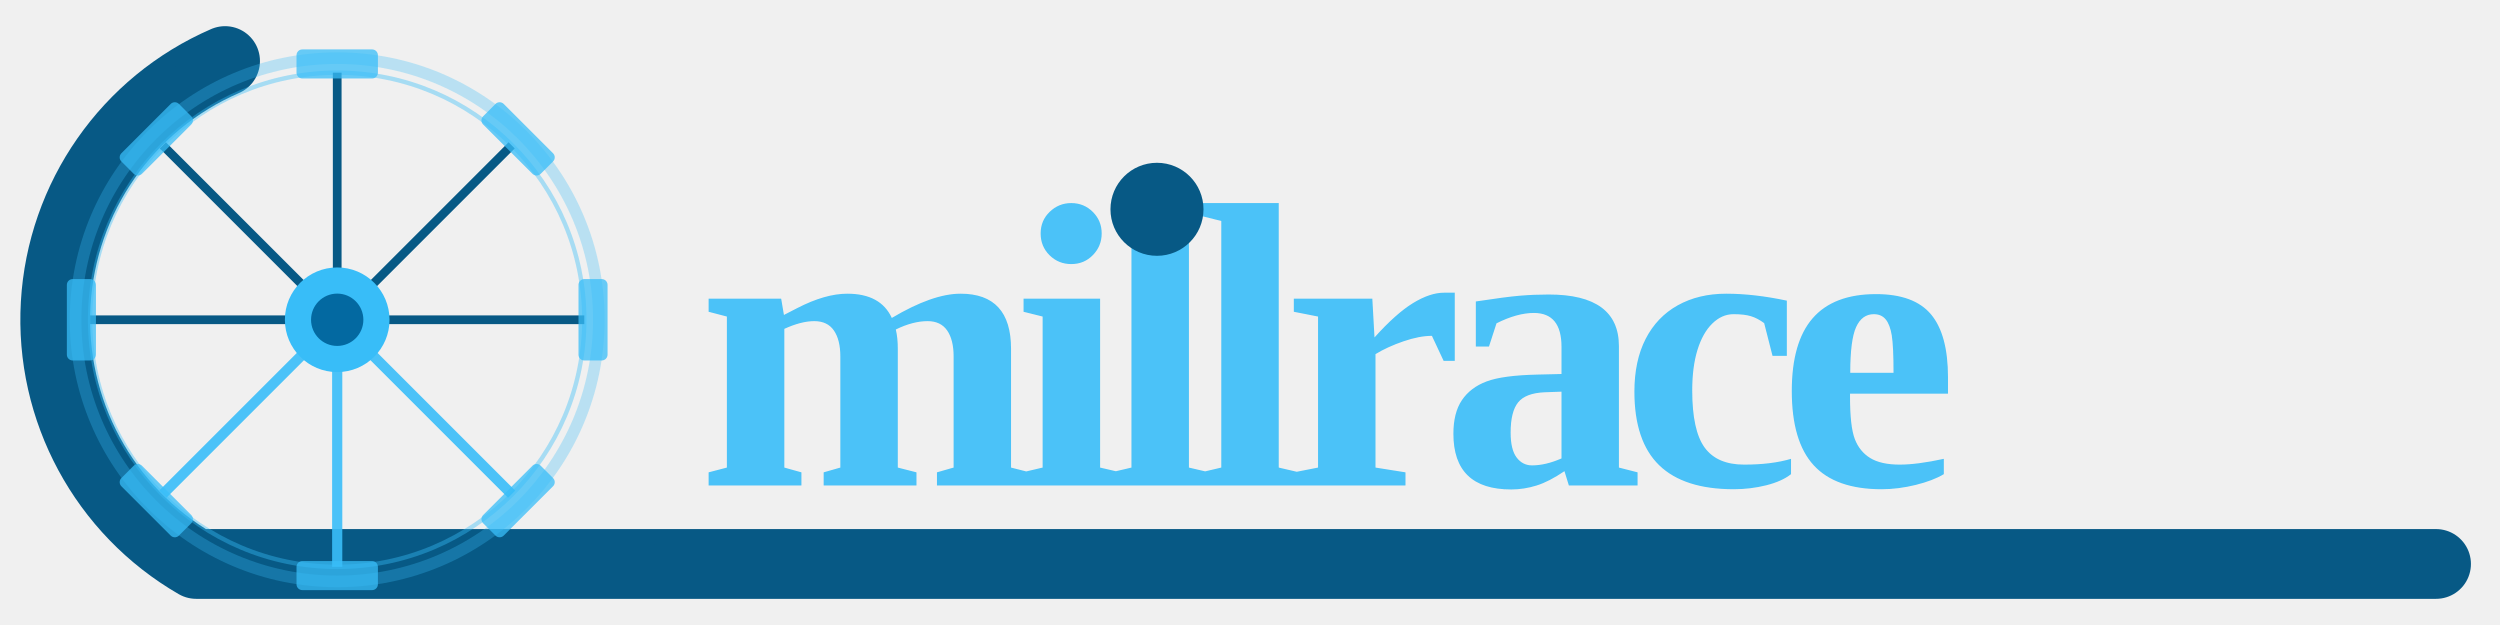
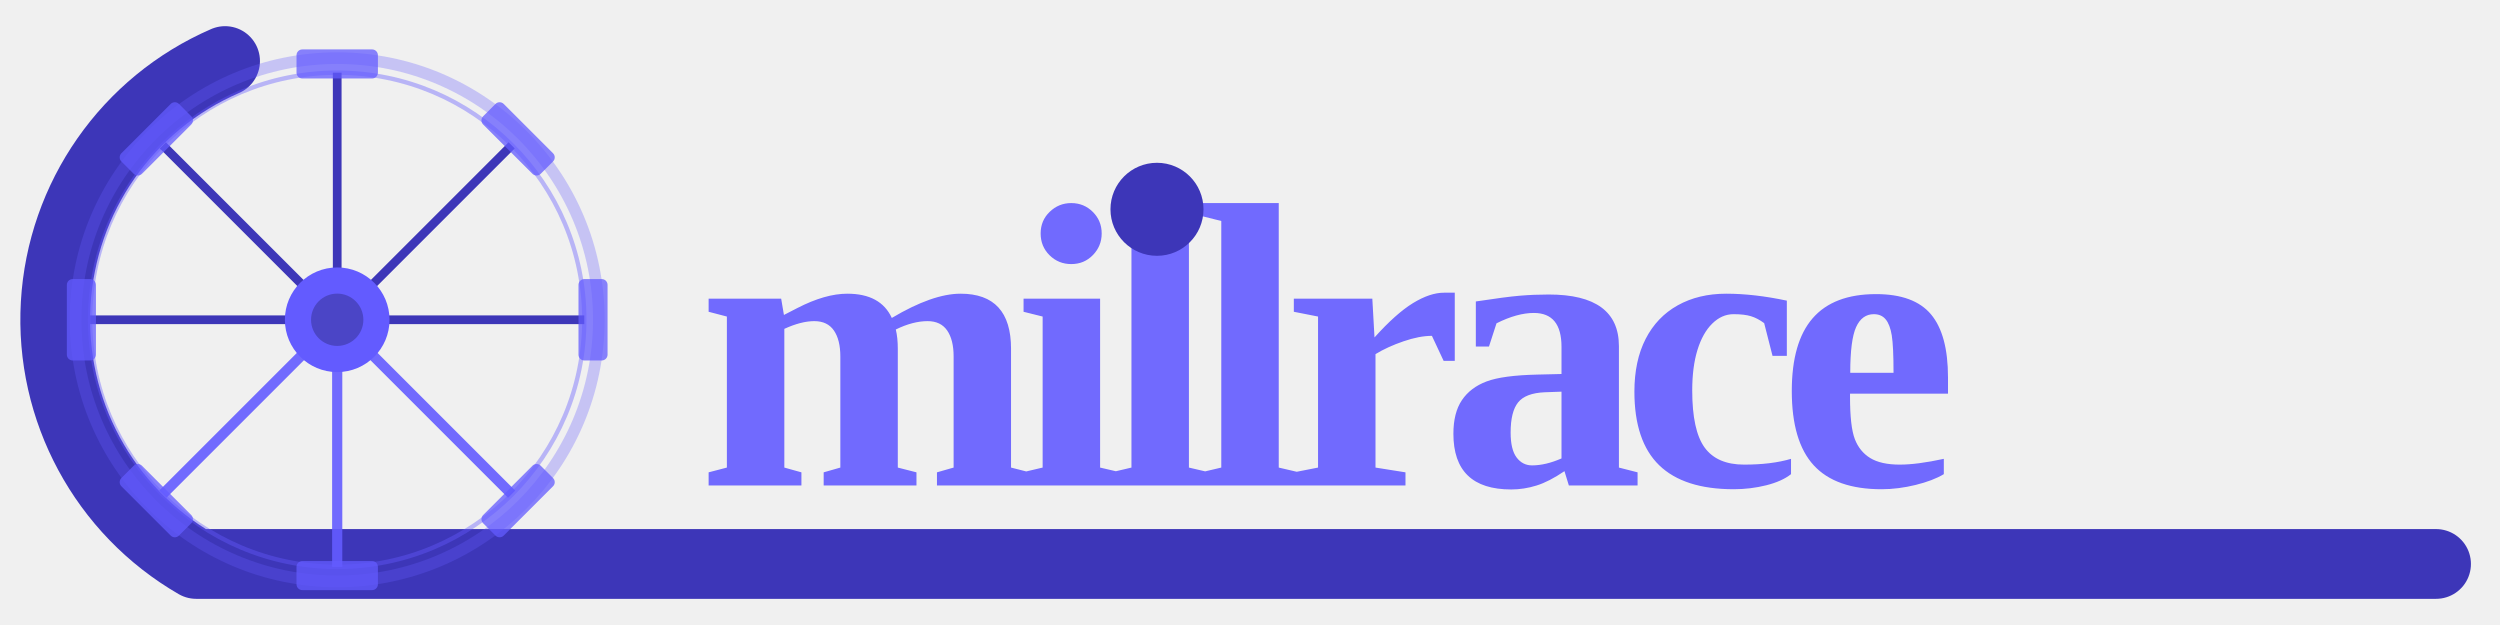
<svg xmlns="http://www.w3.org/2000/svg" width="100%" viewBox="-8 40 860 215" role="img">
  <defs>
    <mask id="imagine-text-gaps-kd530b" maskUnits="userSpaceOnUse">
      <rect x="-8" y="40" width="933" height="215" fill="white" />
      <rect x="218" y="77" width="662" height="163" fill="black" rx="2" />
    </mask>
  </defs>
  <g id="millrace-channel" aria-hidden="true">
-     <path d="M 69.425 61 A 97 97 0 0 0 59.492 234 L 830 234" fill="none" stroke="#075985" stroke-width="24" stroke-linecap="round" stroke-linejoin="round" style="fill:none;stroke:rgb(7, 89, 133);color:rgb(255, 255, 255);stroke-width:24px;stroke-linecap:round;stroke-linejoin:round;font-family:&quot;Anthropic Sans&quot;, -apple-system, &quot;system-ui&quot;, &quot;Segoe UI&quot;, sans-serif;font-size:16px;font-weight:400;text-anchor:start;dominant-baseline:auto" />
-     <path d="M 69.425 61 A 97 97 0 0 0 59.492 234" fill="none" stroke="#075985" stroke-width="14" stroke-dasharray="12 6" stroke-linecap="round" style="fill:none;stroke:rgb(7, 89, 133);color:rgb(255, 255, 255);stroke-width:14px;stroke-dasharray:12px, 6px;stroke-linecap:round;stroke-linejoin:miter;font-family:&quot;Anthropic Sans&quot;, -apple-system, &quot;system-ui&quot;, &quot;Segoe UI&quot;, sans-serif;font-size:16px;font-weight:400;text-anchor:start;dominant-baseline:auto" />
-     <line x1="59.492" y1="234" x2="830" y2="234" stroke="#075985" stroke-width="14" stroke-dasharray="12 6" stroke-linecap="round" mask="url(#imagine-text-gaps-kd530b)" style="fill:none;stroke:rgb(7, 89, 133);color:rgb(255, 255, 255);stroke-width:14px;stroke-dasharray:12px, 6px;stroke-linecap:round;stroke-linejoin:miter;font-family:&quot;Anthropic Sans&quot;, -apple-system, &quot;system-ui&quot;, &quot;Segoe UI&quot;, sans-serif;font-size:16px;font-weight:400;text-anchor:start;dominant-baseline:auto" />
+     <path d="M 69.425 61 A 97 97 0 0 0 59.492 234 L 830 234" fill="none" stroke="#3d36b8" stroke-width="24" stroke-linecap="round" stroke-linejoin="round" style="fill:none;stroke:rgb(61, 54, 184);color:rgb(255, 255, 255);stroke-width:24px;stroke-linecap:round;stroke-linejoin:round;font-family:&quot;Anthropic Sans&quot;, -apple-system, &quot;system-ui&quot;, &quot;Segoe UI&quot;, sans-serif;font-size:16px;font-weight:400;text-anchor:start;dominant-baseline:auto" />
+     <path d="M 69.425 61 A 97 97 0 0 0 59.492 234" fill="none" stroke="#3d36b8" stroke-width="14" stroke-dasharray="12 6" stroke-linecap="round" style="fill:none;stroke:rgb(61, 54, 184);color:rgb(255, 255, 255);stroke-width:14px;stroke-dasharray:12px, 6px;stroke-linecap:round;stroke-linejoin:miter;font-family:&quot;Anthropic Sans&quot;, -apple-system, &quot;system-ui&quot;, &quot;Segoe UI&quot;, sans-serif;font-size:16px;font-weight:400;text-anchor:start;dominant-baseline:auto" />
+     <line x1="59.492" y1="234" x2="830" y2="234" stroke="#3d36b8" stroke-width="14" stroke-dasharray="12 6" stroke-linecap="round" mask="url(#imagine-text-gaps-kd530b)" style="fill:none;stroke:rgb(61, 54, 184);color:rgb(255, 255, 255);stroke-width:14px;stroke-dasharray:12px, 6px;stroke-linecap:round;stroke-linejoin:miter;font-family:&quot;Anthropic Sans&quot;, -apple-system, &quot;system-ui&quot;, &quot;Segoe UI&quot;, sans-serif;font-size:16px;font-weight:400;text-anchor:start;dominant-baseline:auto" />
  </g>
  <g style="fill:rgb(0, 0, 0);stroke:none;color:rgb(255, 255, 255);stroke-width:1px;stroke-linecap:butt;stroke-linejoin:miter;opacity:1;font-family:&quot;Anthropic Sans&quot;, -apple-system, &quot;system-ui&quot;, &quot;Segoe UI&quot;, sans-serif;font-size:16px;font-weight:400;text-anchor:start;dominant-baseline:auto">
-     <circle cx="108" cy="150" r="90" fill="none" stroke="#38bdf8" stroke-width="4" opacity="0.3" style="fill:none;stroke:rgb(56, 189, 248);color:rgb(255, 255, 255);stroke-width:4px;stroke-linecap:butt;stroke-linejoin:miter;opacity:0.3;font-family:&quot;Anthropic Sans&quot;, -apple-system, &quot;system-ui&quot;, &quot;Segoe UI&quot;, sans-serif;font-size:16px;font-weight:400;text-anchor:start;dominant-baseline:auto" />
-     <circle cx="108" cy="150" r="85" fill="none" stroke="#38bdf8" stroke-width="1.5" opacity="0.4" style="fill:none;stroke:rgb(56, 189, 248);color:rgb(255, 255, 255);stroke-width:1.5px;stroke-linecap:butt;stroke-linejoin:miter;opacity:0.4;font-family:&quot;Anthropic Sans&quot;, -apple-system, &quot;system-ui&quot;, &quot;Segoe UI&quot;, sans-serif;font-size:16px;font-weight:400;text-anchor:start;dominant-baseline:auto" />
-     <g stroke="#075985" stroke-width="3" style="fill:rgb(0, 0, 0);stroke:rgb(7, 89, 133);color:rgb(255, 255, 255);stroke-width:3px;stroke-linecap:butt;stroke-linejoin:miter;opacity:1;font-family:&quot;Anthropic Sans&quot;, -apple-system, &quot;system-ui&quot;, &quot;Segoe UI&quot;, sans-serif;font-size:16px;font-weight:400;text-anchor:start;dominant-baseline:auto">
-       <line x1="108" y1="150" x2="108" y2="65" style="fill:rgb(0, 0, 0);stroke:rgb(7, 89, 133);color:rgb(255, 255, 255);stroke-width:3px;stroke-linecap:butt;stroke-linejoin:miter;opacity:1;font-family:&quot;Anthropic Sans&quot;, -apple-system, &quot;system-ui&quot;, &quot;Segoe UI&quot;, sans-serif;font-size:16px;font-weight:400;text-anchor:start;dominant-baseline:auto" />
-       <line x1="108" y1="150" x2="168" y2="90" style="fill:rgb(0, 0, 0);stroke:rgb(7, 89, 133);color:rgb(255, 255, 255);stroke-width:3px;stroke-linecap:butt;stroke-linejoin:miter;opacity:1;font-family:&quot;Anthropic Sans&quot;, -apple-system, &quot;system-ui&quot;, &quot;Segoe UI&quot;, sans-serif;font-size:16px;font-weight:400;text-anchor:start;dominant-baseline:auto" />
-       <line x1="108" y1="150" x2="193" y2="150" style="fill:rgb(0, 0, 0);stroke:rgb(7, 89, 133);color:rgb(255, 255, 255);stroke-width:3px;stroke-linecap:butt;stroke-linejoin:miter;opacity:1;font-family:&quot;Anthropic Sans&quot;, -apple-system, &quot;system-ui&quot;, &quot;Segoe UI&quot;, sans-serif;font-size:16px;font-weight:400;text-anchor:start;dominant-baseline:auto" />
-       <line x1="108" y1="150" x2="23" y2="150" style="fill:rgb(0, 0, 0);stroke:rgb(7, 89, 133);color:rgb(255, 255, 255);stroke-width:3px;stroke-linecap:butt;stroke-linejoin:miter;opacity:1;font-family:&quot;Anthropic Sans&quot;, -apple-system, &quot;system-ui&quot;, &quot;Segoe UI&quot;, sans-serif;font-size:16px;font-weight:400;text-anchor:start;dominant-baseline:auto" />
-       <line x1="108" y1="150" x2="48" y2="90" style="fill:rgb(0, 0, 0);stroke:rgb(7, 89, 133);color:rgb(255, 255, 255);stroke-width:3px;stroke-linecap:butt;stroke-linejoin:miter;opacity:1;font-family:&quot;Anthropic Sans&quot;, -apple-system, &quot;system-ui&quot;, &quot;Segoe UI&quot;, sans-serif;font-size:16px;font-weight:400;text-anchor:start;dominant-baseline:auto" />
+     <circle cx="108" cy="150" r="90" fill="none" stroke="#635bff" stroke-width="4" opacity="0.3" style="fill:none;stroke:rgb(99, 91, 255);color:rgb(255, 255, 255);stroke-width:4px;stroke-linecap:butt;stroke-linejoin:miter;opacity:0.3;font-family:&quot;Anthropic Sans&quot;, -apple-system, &quot;system-ui&quot;, &quot;Segoe UI&quot;, sans-serif;font-size:16px;font-weight:400;text-anchor:start;dominant-baseline:auto" />
+     <circle cx="108" cy="150" r="85" fill="none" stroke="#635bff" stroke-width="1.5" opacity="0.4" style="fill:none;stroke:rgb(99, 91, 255);color:rgb(255, 255, 255);stroke-width:1.5px;stroke-linecap:butt;stroke-linejoin:miter;opacity:0.4;font-family:&quot;Anthropic Sans&quot;, -apple-system, &quot;system-ui&quot;, &quot;Segoe UI&quot;, sans-serif;font-size:16px;font-weight:400;text-anchor:start;dominant-baseline:auto" />
+     <g stroke="#3d36b8" stroke-width="3" style="fill:rgb(0, 0, 0);stroke:rgb(61, 54, 184);color:rgb(255, 255, 255);stroke-width:3px;stroke-linecap:butt;stroke-linejoin:miter;opacity:1;font-family:&quot;Anthropic Sans&quot;, -apple-system, &quot;system-ui&quot;, &quot;Segoe UI&quot;, sans-serif;font-size:16px;font-weight:400;text-anchor:start;dominant-baseline:auto">
+       <line x1="108" y1="150" x2="108" y2="65" style="fill:rgb(0, 0, 0);stroke:rgb(61, 54, 184);color:rgb(255, 255, 255);stroke-width:3px;stroke-linecap:butt;stroke-linejoin:miter;opacity:1;font-family:&quot;Anthropic Sans&quot;, -apple-system, &quot;system-ui&quot;, &quot;Segoe UI&quot;, sans-serif;font-size:16px;font-weight:400;text-anchor:start;dominant-baseline:auto" />
+       <line x1="108" y1="150" x2="168" y2="90" style="fill:rgb(0, 0, 0);stroke:rgb(61, 54, 184);color:rgb(255, 255, 255);stroke-width:3px;stroke-linecap:butt;stroke-linejoin:miter;opacity:1;font-family:&quot;Anthropic Sans&quot;, -apple-system, &quot;system-ui&quot;, &quot;Segoe UI&quot;, sans-serif;font-size:16px;font-weight:400;text-anchor:start;dominant-baseline:auto" />
+       <line x1="108" y1="150" x2="193" y2="150" style="fill:rgb(0, 0, 0);stroke:rgb(61, 54, 184);color:rgb(255, 255, 255);stroke-width:3px;stroke-linecap:butt;stroke-linejoin:miter;opacity:1;font-family:&quot;Anthropic Sans&quot;, -apple-system, &quot;system-ui&quot;, &quot;Segoe UI&quot;, sans-serif;font-size:16px;font-weight:400;text-anchor:start;dominant-baseline:auto" />
+       <line x1="108" y1="150" x2="23" y2="150" style="fill:rgb(0, 0, 0);stroke:rgb(61, 54, 184);color:rgb(255, 255, 255);stroke-width:3px;stroke-linecap:butt;stroke-linejoin:miter;opacity:1;font-family:&quot;Anthropic Sans&quot;, -apple-system, &quot;system-ui&quot;, &quot;Segoe UI&quot;, sans-serif;font-size:16px;font-weight:400;text-anchor:start;dominant-baseline:auto" />
+       <line x1="108" y1="150" x2="48" y2="90" style="fill:rgb(0, 0, 0);stroke:rgb(61, 54, 184);color:rgb(255, 255, 255);stroke-width:3px;stroke-linecap:butt;stroke-linejoin:miter;opacity:1;font-family:&quot;Anthropic Sans&quot;, -apple-system, &quot;system-ui&quot;, &quot;Segoe UI&quot;, sans-serif;font-size:16px;font-weight:400;text-anchor:start;dominant-baseline:auto" />
    </g>
-     <g stroke="#38bdf8" stroke-width="3.5" opacity="0.9" style="fill:rgb(0, 0, 0);stroke:rgb(56, 189, 248);color:rgb(255, 255, 255);stroke-width:3.5px;stroke-linecap:butt;stroke-linejoin:miter;opacity:0.9;font-family:&quot;Anthropic Sans&quot;, -apple-system, &quot;system-ui&quot;, &quot;Segoe UI&quot;, sans-serif;font-size:16px;font-weight:400;text-anchor:start;dominant-baseline:auto">
-       <line x1="108" y1="150" x2="168" y2="210" style="fill:rgb(0, 0, 0);stroke:rgb(56, 189, 248);color:rgb(255, 255, 255);stroke-width:3.5px;stroke-linecap:butt;stroke-linejoin:miter;opacity:1;font-family:&quot;Anthropic Sans&quot;, -apple-system, &quot;system-ui&quot;, &quot;Segoe UI&quot;, sans-serif;font-size:16px;font-weight:400;text-anchor:start;dominant-baseline:auto" />
-       <line x1="108" y1="150" x2="108" y2="235" style="fill:rgb(0, 0, 0);stroke:rgb(56, 189, 248);color:rgb(255, 255, 255);stroke-width:3.5px;stroke-linecap:butt;stroke-linejoin:miter;opacity:1;font-family:&quot;Anthropic Sans&quot;, -apple-system, &quot;system-ui&quot;, &quot;Segoe UI&quot;, sans-serif;font-size:16px;font-weight:400;text-anchor:start;dominant-baseline:auto" />
-       <line x1="108" y1="150" x2="48" y2="210" style="fill:rgb(0, 0, 0);stroke:rgb(56, 189, 248);color:rgb(255, 255, 255);stroke-width:3.5px;stroke-linecap:butt;stroke-linejoin:miter;opacity:1;font-family:&quot;Anthropic Sans&quot;, -apple-system, &quot;system-ui&quot;, &quot;Segoe UI&quot;, sans-serif;font-size:16px;font-weight:400;text-anchor:start;dominant-baseline:auto" />
+     <g stroke="#635bff" stroke-width="3.5" opacity="0.9" style="fill:rgb(0, 0, 0);stroke:rgb(99, 91, 255);color:rgb(255, 255, 255);stroke-width:3.5px;stroke-linecap:butt;stroke-linejoin:miter;opacity:0.9;font-family:&quot;Anthropic Sans&quot;, -apple-system, &quot;system-ui&quot;, &quot;Segoe UI&quot;, sans-serif;font-size:16px;font-weight:400;text-anchor:start;dominant-baseline:auto">
+       <line x1="108" y1="150" x2="168" y2="210" style="fill:rgb(0, 0, 0);stroke:rgb(99, 91, 255);color:rgb(255, 255, 255);stroke-width:3.5px;stroke-linecap:butt;stroke-linejoin:miter;opacity:1;font-family:&quot;Anthropic Sans&quot;, -apple-system, &quot;system-ui&quot;, &quot;Segoe UI&quot;, sans-serif;font-size:16px;font-weight:400;text-anchor:start;dominant-baseline:auto" />
+       <line x1="108" y1="150" x2="108" y2="235" style="fill:rgb(0, 0, 0);stroke:rgb(99, 91, 255);color:rgb(255, 255, 255);stroke-width:3.5px;stroke-linecap:butt;stroke-linejoin:miter;opacity:1;font-family:&quot;Anthropic Sans&quot;, -apple-system, &quot;system-ui&quot;, &quot;Segoe UI&quot;, sans-serif;font-size:16px;font-weight:400;text-anchor:start;dominant-baseline:auto" />
+       <line x1="108" y1="150" x2="48" y2="210" style="fill:rgb(0, 0, 0);stroke:rgb(99, 91, 255);color:rgb(255, 255, 255);stroke-width:3.5px;stroke-linecap:butt;stroke-linejoin:miter;opacity:1;font-family:&quot;Anthropic Sans&quot;, -apple-system, &quot;system-ui&quot;, &quot;Segoe UI&quot;, sans-serif;font-size:16px;font-weight:400;text-anchor:start;dominant-baseline:auto" />
    </g>
-     <g fill="#38bdf8" opacity="0.75" style="fill:rgb(56, 189, 248);stroke:none;color:rgb(255, 255, 255);stroke-width:1px;stroke-linecap:butt;stroke-linejoin:miter;opacity:0.75;font-family:&quot;Anthropic Sans&quot;, -apple-system, &quot;system-ui&quot;, &quot;Segoe UI&quot;, sans-serif;font-size:16px;font-weight:400;text-anchor:start;dominant-baseline:auto">
-       <rect x="94" y="57" width="28" height="10" rx="2" transform="rotate(0 108 150)" style="fill:rgb(56, 189, 248);stroke:none;color:rgb(255, 255, 255);stroke-width:1px;stroke-linecap:butt;stroke-linejoin:miter;opacity:1;font-family:&quot;Anthropic Sans&quot;, -apple-system, &quot;system-ui&quot;, &quot;Segoe UI&quot;, sans-serif;font-size:16px;font-weight:400;text-anchor:start;dominant-baseline:auto" />
-       <rect x="94" y="57" width="28" height="10" rx="2" transform="rotate(45 108 150)" style="fill:rgb(56, 189, 248);stroke:none;color:rgb(255, 255, 255);stroke-width:1px;stroke-linecap:butt;stroke-linejoin:miter;opacity:1;font-family:&quot;Anthropic Sans&quot;, -apple-system, &quot;system-ui&quot;, &quot;Segoe UI&quot;, sans-serif;font-size:16px;font-weight:400;text-anchor:start;dominant-baseline:auto" />
-       <rect x="94" y="57" width="28" height="10" rx="2" transform="rotate(90 108 150)" style="fill:rgb(56, 189, 248);stroke:none;color:rgb(255, 255, 255);stroke-width:1px;stroke-linecap:butt;stroke-linejoin:miter;opacity:1;font-family:&quot;Anthropic Sans&quot;, -apple-system, &quot;system-ui&quot;, &quot;Segoe UI&quot;, sans-serif;font-size:16px;font-weight:400;text-anchor:start;dominant-baseline:auto" />
-       <rect x="94" y="57" width="28" height="10" rx="2" transform="rotate(135 108 150)" style="fill:rgb(56, 189, 248);stroke:none;color:rgb(255, 255, 255);stroke-width:1px;stroke-linecap:butt;stroke-linejoin:miter;opacity:1;font-family:&quot;Anthropic Sans&quot;, -apple-system, &quot;system-ui&quot;, &quot;Segoe UI&quot;, sans-serif;font-size:16px;font-weight:400;text-anchor:start;dominant-baseline:auto" />
-       <rect x="94" y="57" width="28" height="10" rx="2" transform="rotate(180 108 150)" style="fill:rgb(56, 189, 248);stroke:none;color:rgb(255, 255, 255);stroke-width:1px;stroke-linecap:butt;stroke-linejoin:miter;opacity:1;font-family:&quot;Anthropic Sans&quot;, -apple-system, &quot;system-ui&quot;, &quot;Segoe UI&quot;, sans-serif;font-size:16px;font-weight:400;text-anchor:start;dominant-baseline:auto" />
-       <rect x="94" y="57" width="28" height="10" rx="2" transform="rotate(225 108 150)" style="fill:rgb(56, 189, 248);stroke:none;color:rgb(255, 255, 255);stroke-width:1px;stroke-linecap:butt;stroke-linejoin:miter;opacity:1;font-family:&quot;Anthropic Sans&quot;, -apple-system, &quot;system-ui&quot;, &quot;Segoe UI&quot;, sans-serif;font-size:16px;font-weight:400;text-anchor:start;dominant-baseline:auto" />
-       <rect x="94" y="57" width="28" height="10" rx="2" transform="rotate(270 108 150)" style="fill:rgb(56, 189, 248);stroke:none;color:rgb(255, 255, 255);stroke-width:1px;stroke-linecap:butt;stroke-linejoin:miter;opacity:1;font-family:&quot;Anthropic Sans&quot;, -apple-system, &quot;system-ui&quot;, &quot;Segoe UI&quot;, sans-serif;font-size:16px;font-weight:400;text-anchor:start;dominant-baseline:auto" />
-       <rect x="94" y="57" width="28" height="10" rx="2" transform="rotate(315 108 150)" style="fill:rgb(56, 189, 248);stroke:none;color:rgb(255, 255, 255);stroke-width:1px;stroke-linecap:butt;stroke-linejoin:miter;opacity:1;font-family:&quot;Anthropic Sans&quot;, -apple-system, &quot;system-ui&quot;, &quot;Segoe UI&quot;, sans-serif;font-size:16px;font-weight:400;text-anchor:start;dominant-baseline:auto" />
+     <g fill="#635bff" opacity="0.75" style="fill:rgb(99, 91, 255);stroke:none;color:rgb(255, 255, 255);stroke-width:1px;stroke-linecap:butt;stroke-linejoin:miter;opacity:0.75;font-family:&quot;Anthropic Sans&quot;, -apple-system, &quot;system-ui&quot;, &quot;Segoe UI&quot;, sans-serif;font-size:16px;font-weight:400;text-anchor:start;dominant-baseline:auto">
+       <rect x="94" y="57" width="28" height="10" rx="2" transform="rotate(0 108 150)" style="fill:rgb(99, 91, 255);stroke:none;color:rgb(255, 255, 255);stroke-width:1px;stroke-linecap:butt;stroke-linejoin:miter;opacity:1;font-family:&quot;Anthropic Sans&quot;, -apple-system, &quot;system-ui&quot;, &quot;Segoe UI&quot;, sans-serif;font-size:16px;font-weight:400;text-anchor:start;dominant-baseline:auto" />
+       <rect x="94" y="57" width="28" height="10" rx="2" transform="rotate(45 108 150)" style="fill:rgb(99, 91, 255);stroke:none;color:rgb(255, 255, 255);stroke-width:1px;stroke-linecap:butt;stroke-linejoin:miter;opacity:1;font-family:&quot;Anthropic Sans&quot;, -apple-system, &quot;system-ui&quot;, &quot;Segoe UI&quot;, sans-serif;font-size:16px;font-weight:400;text-anchor:start;dominant-baseline:auto" />
+       <rect x="94" y="57" width="28" height="10" rx="2" transform="rotate(90 108 150)" style="fill:rgb(99, 91, 255);stroke:none;color:rgb(255, 255, 255);stroke-width:1px;stroke-linecap:butt;stroke-linejoin:miter;opacity:1;font-family:&quot;Anthropic Sans&quot;, -apple-system, &quot;system-ui&quot;, &quot;Segoe UI&quot;, sans-serif;font-size:16px;font-weight:400;text-anchor:start;dominant-baseline:auto" />
+       <rect x="94" y="57" width="28" height="10" rx="2" transform="rotate(135 108 150)" style="fill:rgb(99, 91, 255);stroke:none;color:rgb(255, 255, 255);stroke-width:1px;stroke-linecap:butt;stroke-linejoin:miter;opacity:1;font-family:&quot;Anthropic Sans&quot;, -apple-system, &quot;system-ui&quot;, &quot;Segoe UI&quot;, sans-serif;font-size:16px;font-weight:400;text-anchor:start;dominant-baseline:auto" />
+       <rect x="94" y="57" width="28" height="10" rx="2" transform="rotate(180 108 150)" style="fill:rgb(99, 91, 255);stroke:none;color:rgb(255, 255, 255);stroke-width:1px;stroke-linecap:butt;stroke-linejoin:miter;opacity:1;font-family:&quot;Anthropic Sans&quot;, -apple-system, &quot;system-ui&quot;, &quot;Segoe UI&quot;, sans-serif;font-size:16px;font-weight:400;text-anchor:start;dominant-baseline:auto" />
+       <rect x="94" y="57" width="28" height="10" rx="2" transform="rotate(225 108 150)" style="fill:rgb(99, 91, 255);stroke:none;color:rgb(255, 255, 255);stroke-width:1px;stroke-linecap:butt;stroke-linejoin:miter;opacity:1;font-family:&quot;Anthropic Sans&quot;, -apple-system, &quot;system-ui&quot;, &quot;Segoe UI&quot;, sans-serif;font-size:16px;font-weight:400;text-anchor:start;dominant-baseline:auto" />
+       <rect x="94" y="57" width="28" height="10" rx="2" transform="rotate(270 108 150)" style="fill:rgb(99, 91, 255);stroke:none;color:rgb(255, 255, 255);stroke-width:1px;stroke-linecap:butt;stroke-linejoin:miter;opacity:1;font-family:&quot;Anthropic Sans&quot;, -apple-system, &quot;system-ui&quot;, &quot;Segoe UI&quot;, sans-serif;font-size:16px;font-weight:400;text-anchor:start;dominant-baseline:auto" />
+       <rect x="94" y="57" width="28" height="10" rx="2" transform="rotate(315 108 150)" style="fill:rgb(99, 91, 255);stroke:none;color:rgb(255, 255, 255);stroke-width:1px;stroke-linecap:butt;stroke-linejoin:miter;opacity:1;font-family:&quot;Anthropic Sans&quot;, -apple-system, &quot;system-ui&quot;, &quot;Segoe UI&quot;, sans-serif;font-size:16px;font-weight:400;text-anchor:start;dominant-baseline:auto" />
    </g>
-     <circle cx="108" cy="150" r="18" fill="#38bdf8" style="fill:rgb(56, 189, 248);stroke:none;color:rgb(255, 255, 255);stroke-width:1px;stroke-linecap:butt;stroke-linejoin:miter;opacity:1;font-family:&quot;Anthropic Sans&quot;, -apple-system, &quot;system-ui&quot;, &quot;Segoe UI&quot;, sans-serif;font-size:16px;font-weight:400;text-anchor:start;dominant-baseline:auto" />
-     <circle cx="108" cy="150" r="9" fill="#0369a1" style="fill:rgb(3, 105, 161);stroke:none;color:rgb(255, 255, 255);stroke-width:1px;stroke-linecap:butt;stroke-linejoin:miter;opacity:1;font-family:&quot;Anthropic Sans&quot;, -apple-system, &quot;system-ui&quot;, &quot;Segoe UI&quot;, sans-serif;font-size:16px;font-weight:400;text-anchor:start;dominant-baseline:auto" />
+     <circle cx="108" cy="150" r="18" fill="#635bff" style="fill:rgb(99, 91, 255);stroke:none;color:rgb(255, 255, 255);stroke-width:1px;stroke-linecap:butt;stroke-linejoin:miter;opacity:1;font-family:&quot;Anthropic Sans&quot;, -apple-system, &quot;system-ui&quot;, &quot;Segoe UI&quot;, sans-serif;font-size:16px;font-weight:400;text-anchor:start;dominant-baseline:auto" />
+     <circle cx="108" cy="150" r="9" fill="#4b45c6" style="fill:rgb(75, 69, 198);stroke:none;color:rgb(255, 255, 255);stroke-width:1px;stroke-linecap:butt;stroke-linejoin:miter;opacity:1;font-family:&quot;Anthropic Sans&quot;, -apple-system, &quot;system-ui&quot;, &quot;Segoe UI&quot;, sans-serif;font-size:16px;font-weight:400;text-anchor:start;dominant-baseline:auto" />
  </g>
-   <text x="232" y="207" font-family="Georgia, 'Times New Roman', serif" font-size="140" font-weight="700" letter-spacing="-8" fill="#38bdf8" opacity="0.9" style="fill:rgb(56, 189, 248);stroke:none;color:rgb(255, 255, 255);stroke-width:1px;stroke-linecap:butt;stroke-linejoin:miter;opacity:0.9;font-family:Georgia, &quot;Times New Roman&quot;, serif;font-size:140px;font-weight:700;text-anchor:start;dominant-baseline:auto">millrace</text>
-   <circle cx="390" cy="112" r="16" fill="#075985" opacity="1" style="fill:rgb(7, 89, 133);opacity:1" aria-hidden="true" />
+   <text x="232" y="207" font-family="Georgia, 'Times New Roman', serif" font-size="140" font-weight="700" letter-spacing="-8" fill="#635bff" opacity="0.9" style="fill:rgb(99, 91, 255);stroke:none;color:rgb(255, 255, 255);stroke-width:1px;stroke-linecap:butt;stroke-linejoin:miter;opacity:0.9;font-family:Georgia, &quot;Times New Roman&quot;, serif;font-size:140px;font-weight:700;text-anchor:start;dominant-baseline:auto">millrace</text>
+   <circle cx="390" cy="112" r="16" fill="#3d36b8" opacity="1" style="fill:rgb(61, 54, 184);opacity:1" aria-hidden="true" />
</svg>
